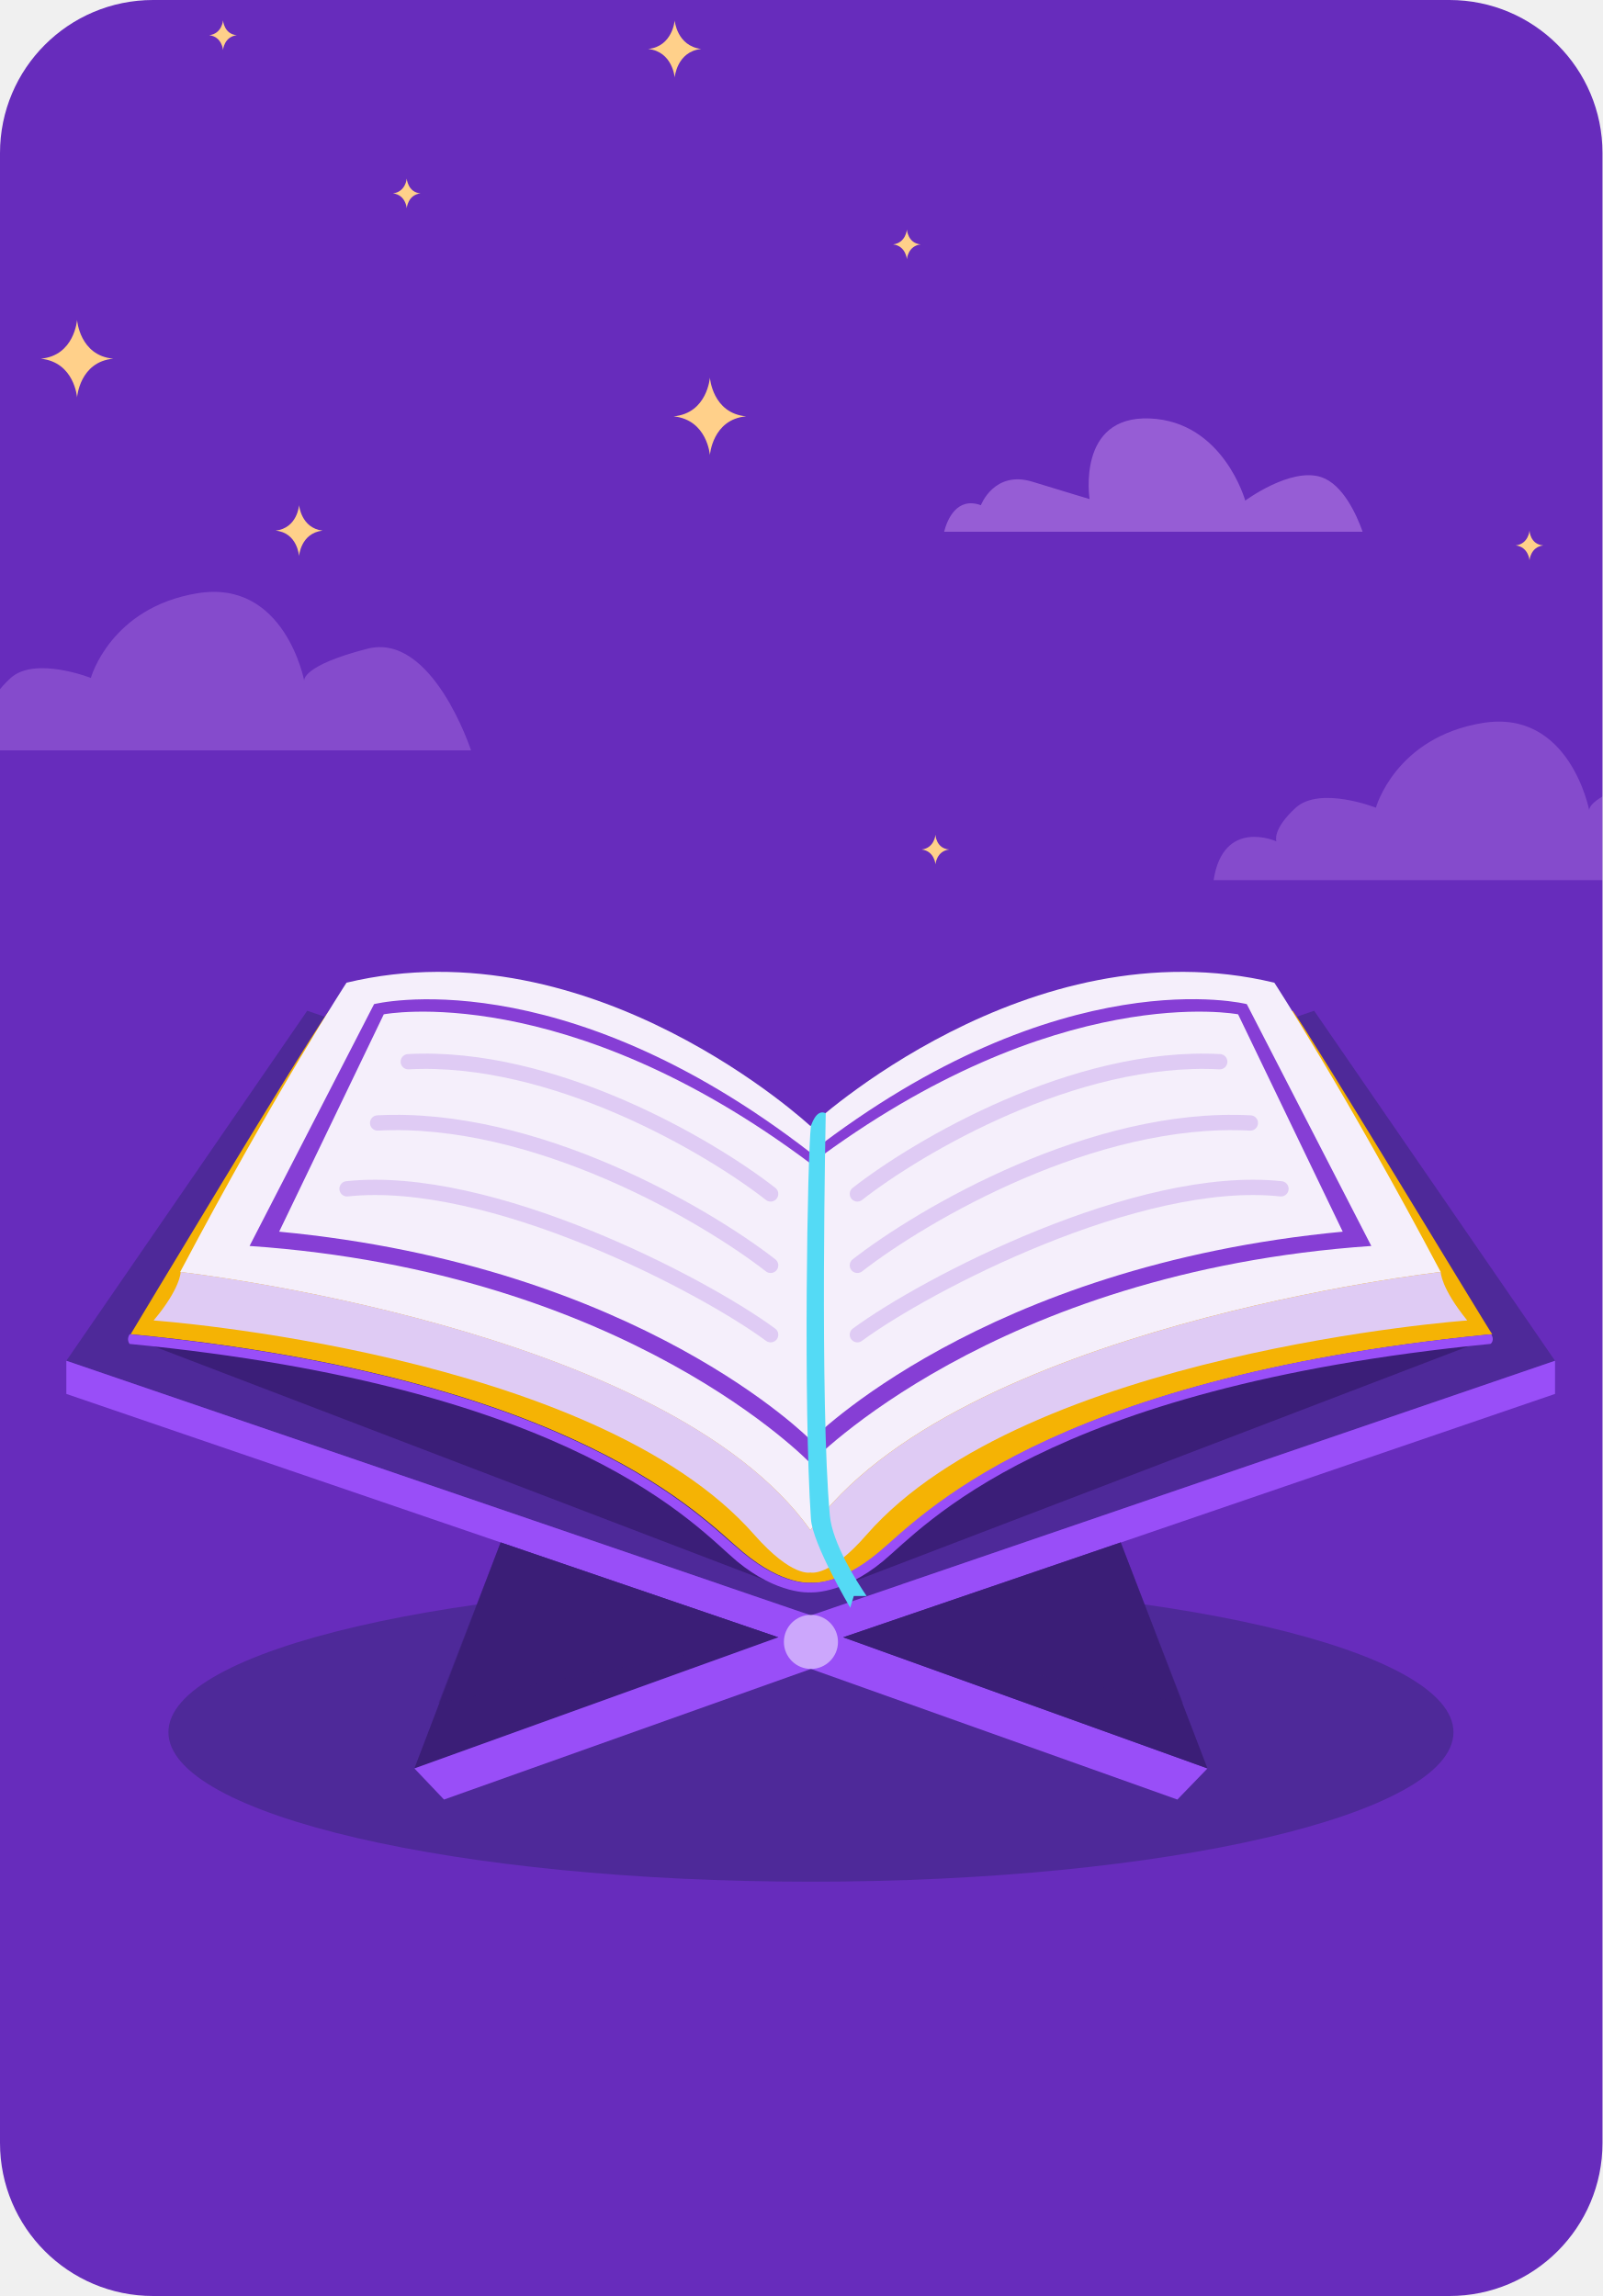
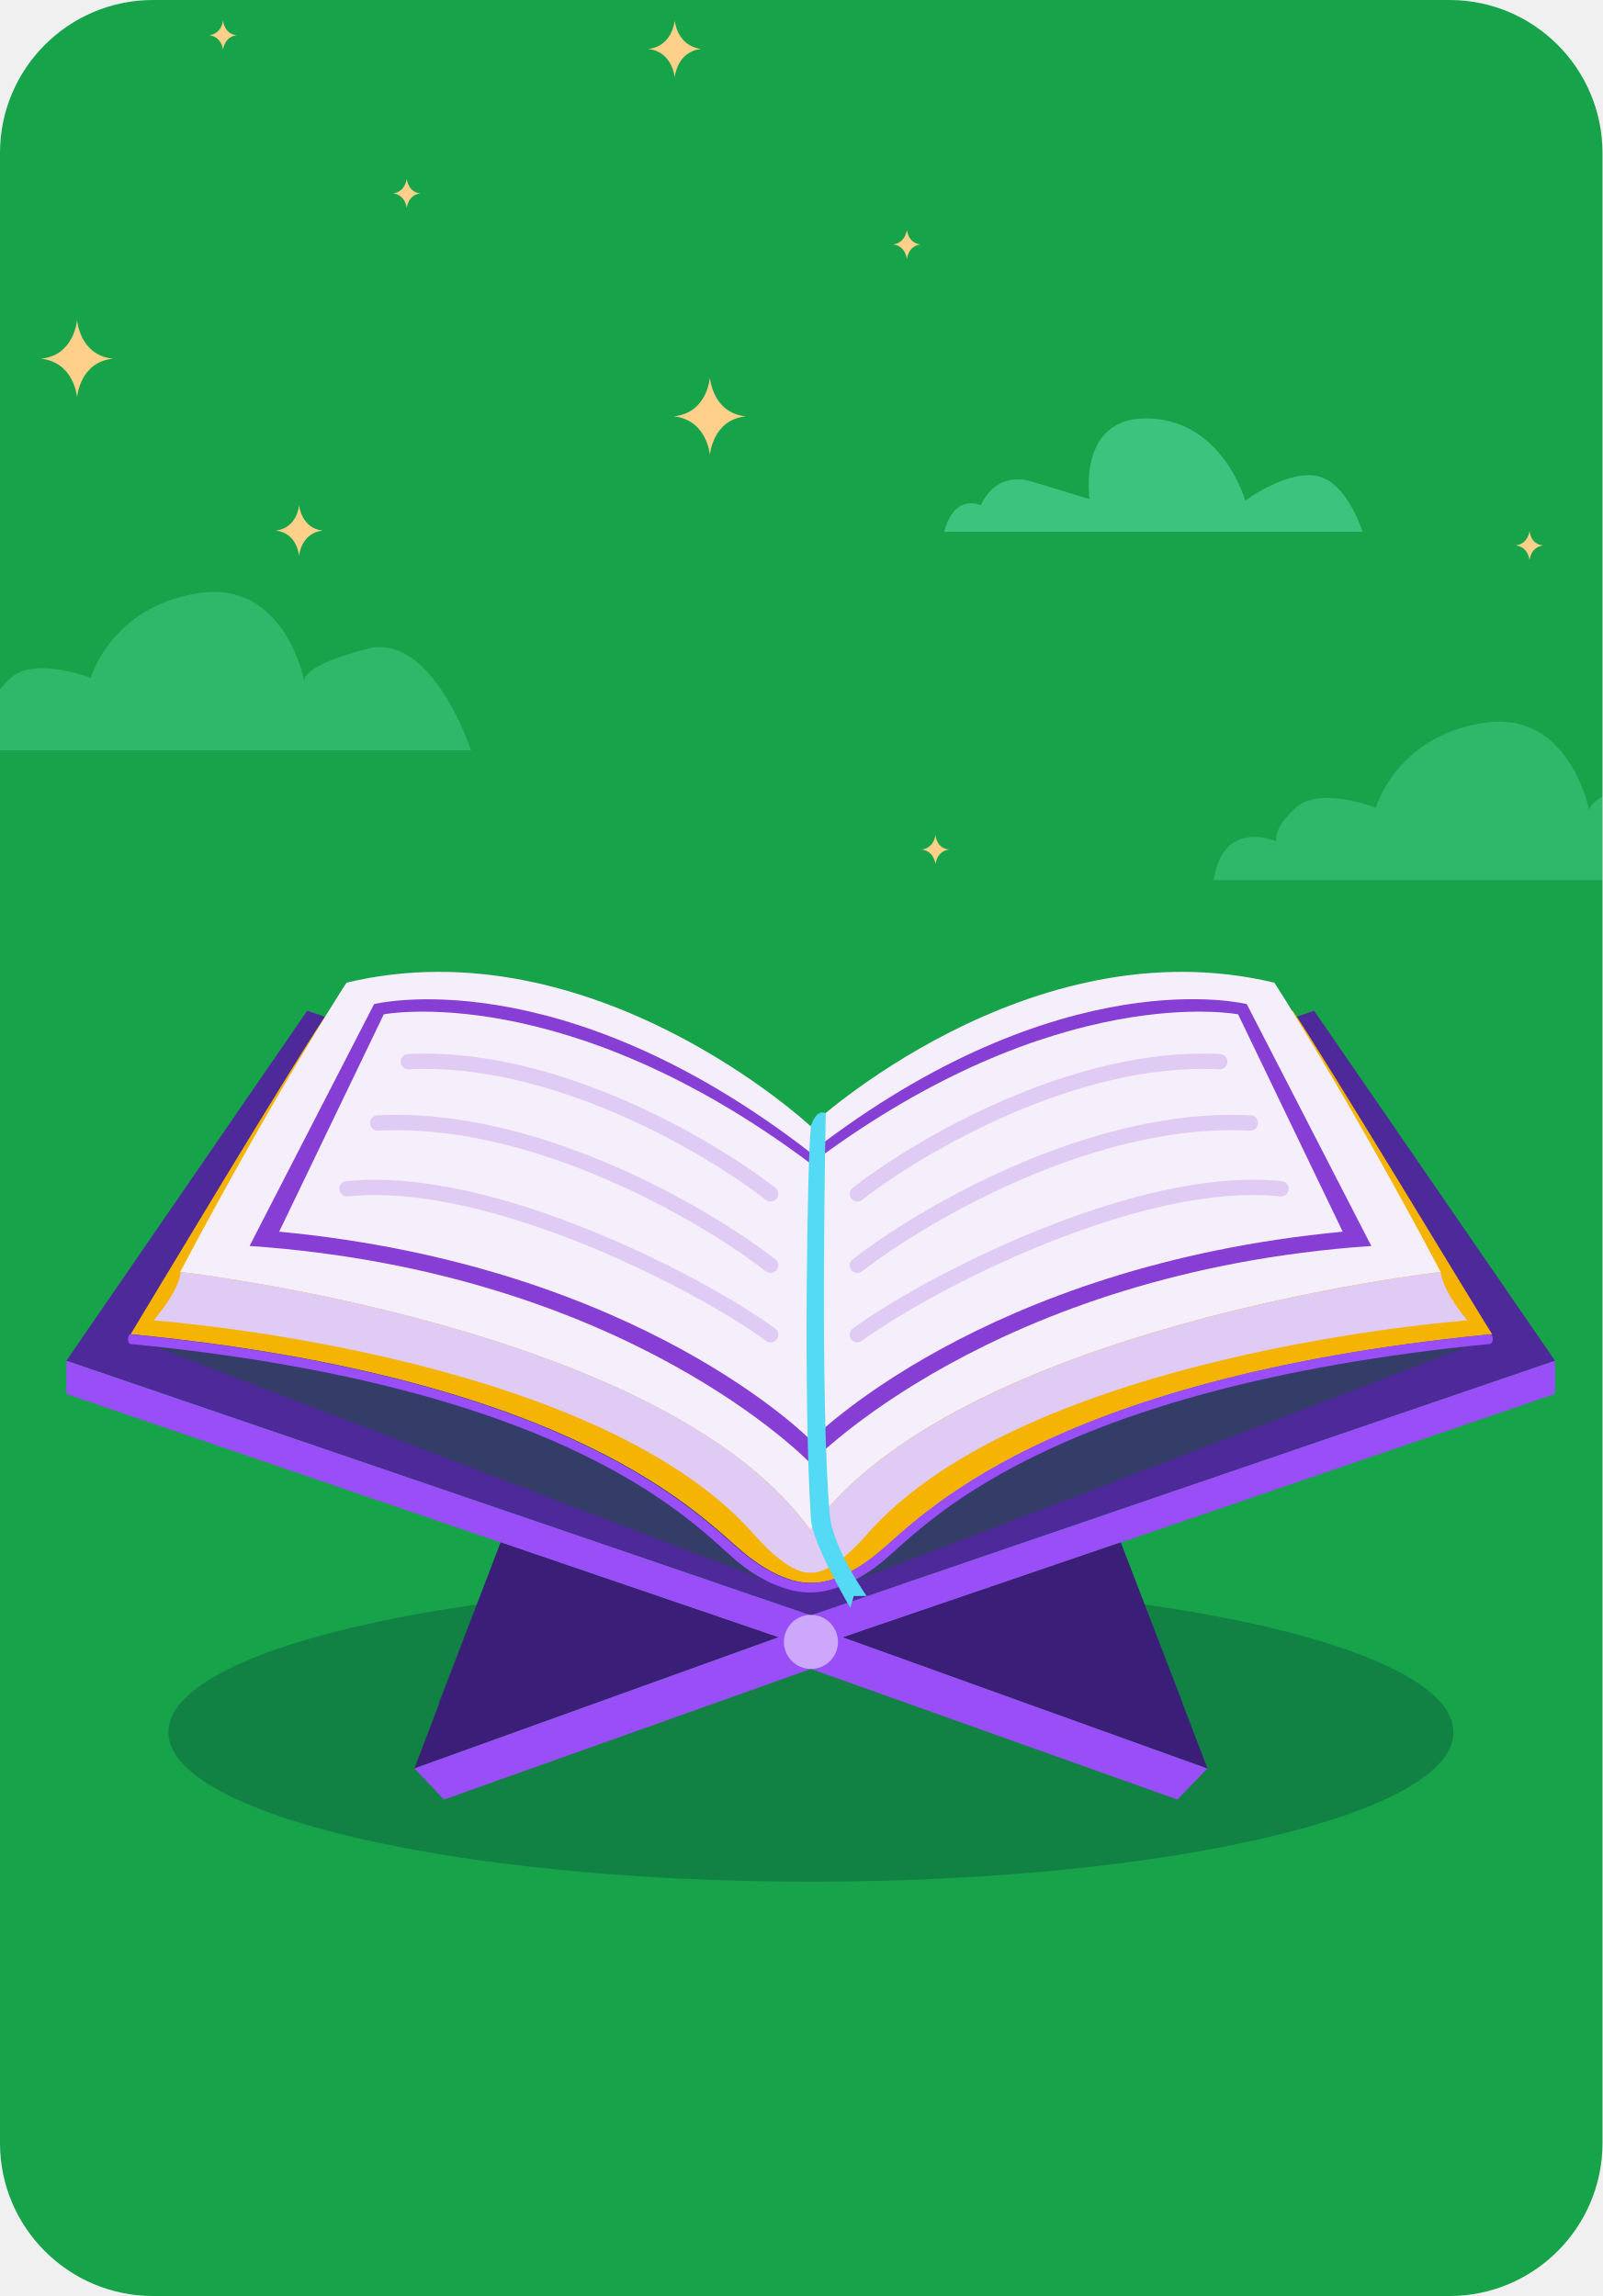
<svg xmlns="http://www.w3.org/2000/svg" width="314" height="450" viewBox="0 0 314 450" fill="none">
  <g clip-path="url(#clip0_1102_922)">
-     <rect width="314" height="450" rx="30" fill="#672CBC" />
+     <rect width="314" height="450" rx="30" fill="#16a34a" />
    <g style="mix-blend-mode:soft-light" opacity="0.5">
      <path d="M-14 147.07H92.3C92.3 147.07 84.7 123.77 71.9 127.17C59.1 130.47 59.6 133.37 59.6 133.37C59.6 133.37 55.8 113.47 38.7 116.27C21.6 119.07 17.8 132.87 17.8 132.87C17.8 132.87 6.9 128.57 2.1 132.87C-2.6 137.17 -1.7 139.47 -1.7 139.47C-1.7 139.47 -12.1 134.77 -14 147.07Z" fill="white" />
    </g>
    <g style="mix-blend-mode:soft-light" opacity="0.8">
      <path d="M267 104.216C265.8 100.816 263.1 94.916 258.9 93.516C252.9 91.516 244 98.116 244 98.116C244 98.116 239.7 82.616 225.3 82.016C210.9 81.416 213.5 97.816 213.5 97.816C213.5 97.816 209.8 96.716 202.3 94.416C194.8 92.116 192.2 99.016 192.2 99.016C187.5 97.316 185.6 101.816 185 104.216H267Z" fill="white" />
    </g>
    <path d="M43.7 4C43.7 4 43.5 6.6 41 6.9C43.5 7.2 43.7 9.8 43.7 9.8C43.7 9.8 43.9 7.2 46.4 6.9C43.9 6.7 43.7 4 43.7 4Z" fill="#FFD08A" />
    <path d="M177.7 45C177.7 45 177.5 47.6 175 47.9C177.5 48.2 177.7 50.8 177.7 50.8C177.7 50.8 177.9 48.2 180.4 47.9C177.9 47.7 177.7 45 177.7 45Z" fill="#FFD08A" />
    <path d="M79.7 35C79.7 35 79.5 37.6 77 37.9C79.5 38.2 79.7 40.8 79.7 40.8C79.7 40.8 79.9 38.2 82.4 37.9C79.9 37.7 79.7 35 79.7 35Z" fill="#FFD08A" />
    <path d="M299.7 104C299.7 104 299.5 106.6 297 106.9C299.5 107.2 299.7 109.8 299.7 109.8C299.7 109.8 299.9 107.2 302.4 106.9C299.8 106.7 299.7 104 299.7 104Z" fill="#FFD08A" />
    <path d="M183.3 163.6C183.3 163.6 183.1 166.2 180.6 166.5C183.1 166.8 183.3 169.4 183.3 169.4C183.3 169.4 183.5 166.8 186 166.5C183.4 166.3 183.3 163.6 183.3 163.6Z" fill="#FFD08A" />
    <path d="M139.1 74C139.1 74 138.6 81 132 81.6C138.6 82.3 139.1 89.2 139.1 89.2C139.1 89.2 139.6 82.2 146.2 81.6C139.6 81 139.1 74 139.1 74Z" fill="#FFD08A" />
    <path d="M15.1 62.7C15.1 62.7 14.6 69.7 8 70.3C14.6 71 15.1 77.9 15.1 77.9C15.1 77.9 15.6 70.9 22.2 70.3C15.6 69.7 15.1 62.7 15.1 62.7Z" fill="#FFD08A" />
    <path d="M132.2 4C132.2 4 131.8 9.1 127 9.6C131.8 10.1 132.2 15.2 132.2 15.2C132.2 15.2 132.6 10.1 137.4 9.6C132.6 9 132.2 4 132.2 4Z" fill="#FFD08A" />
    <path d="M58.6 99C58.6 99 58.3 103.5 54 104C58.3 104.4 58.6 109 58.6 109C58.6 109 58.9 104.5 63.2 104C59 103.5 58.6 99 58.6 99Z" fill="#FFD08A" />
    <path d="M99.5 198.9C99.5 198.9 99.2 203.4 94.9 203.9C99.2 204.3 99.5 208.9 99.5 208.9C99.5 208.9 99.8 204.4 104.1 203.9C99.8 203.4 99.5 198.9 99.5 198.9Z" fill="#FFD08A" />
    <g style="mix-blend-mode:soft-light" opacity="0.5">
      <path d="M237.8 172.5H344.1C344.1 172.5 336.5 149.2 323.7 152.6C310.9 155.9 311.4 158.8 311.4 158.8C311.4 158.8 307.6 138.9 290.5 141.7C273.4 144.5 269.6 158.3 269.6 158.3C269.6 158.3 258.7 154 253.9 158.3C249.2 162.6 250.1 164.9 250.1 164.9C250.1 164.9 239.7 160.2 237.8 172.5Z" fill="white" />
    </g>
    <path opacity="0.25" d="M158.9 368.8C228.433 368.8 284.8 355.682 284.8 339.5C284.8 323.318 228.433 310.2 158.9 310.2C89.367 310.2 33 323.318 33 339.5C33 355.682 89.367 368.8 158.9 368.8Z" fill="#042030" />
    <path d="M257.5 198.1L158.9 231.8L60.2 198.1L13 266.7L158.9 316.6L304.7 266.7L257.5 198.1Z" fill="#4E2999" />
-     <path opacity="0.45" d="M30.2 263.9L151.2 310.2L109.6 269C109.6 269 41.3 252.5 30.2 263.9Z" fill="#240F4F" />
-     <path opacity="0.45" d="M287.6 263.9L166.6 310.2L208.2 269C208.1 269 276.4 252.5 287.6 263.9Z" fill="#240F4F" />
+     <path opacity="0.45" d="M30.2 263.9L151.2 310.2L109.6 269C109.6 269 41.3 252.5 30.2 263.9Z" fill="#14532d" />
+     <path opacity="0.45" d="M287.6 263.9L166.6 310.2L208.2 269C208.1 269 276.4 252.5 287.6 263.9Z" fill="#14532d" />
    <path d="M158.9 316.6L13 266.7V273.2L158.9 323.1L304.7 273.2V266.7L158.9 316.6Z" fill="#994EF8" />
    <path d="M81.2 346.6L98.1 302.3L152.5 320.9L81.2 346.6Z" fill="#3B1E77" />
    <path opacity="0.45" d="M85.9 333.8L152.5 320.9L98.1 302.3L85.9 333.8Z" fill="#3B1E77" />
    <path d="M158.9 318.6L81.2 346.6L87 352.7L158.9 327.1L230.7 352.7L236.6 346.6L158.9 318.6Z" fill="#994EF8" />
    <path d="M236.6 346.6L219.6 302.3L165.2 320.9L236.6 346.6Z" fill="#3B1E77" />
    <path opacity="0.45" d="M231.8 333.8L165.2 320.9L219.6 302.3L231.8 333.8Z" fill="#3B1E77" />
    <path d="M158.9 327.1C161.827 327.1 164.2 324.727 164.2 321.8C164.2 318.873 161.827 316.5 158.9 316.5C155.973 316.5 153.6 318.873 153.6 321.8C153.6 324.727 155.973 327.1 158.9 327.1Z" fill="white" fill-opacity="0.5" />
    <path d="M253.3 198.1L158.9 245.1L64.5 198.1C60.2 203.8 25.6 261.5 25.6 261.5C26 261.5 26.3 261.6 26.7 261.6C113.5 270.3 137.6 297.6 145.6 304.2C153.6 310.9 159 310.2 159 310.2C159 310.2 164.4 310.9 172.4 304.2C180.4 297.6 204.5 270.3 291.3 261.6C291.7 261.6 292 261.5 292.4 261.5C292.2 261.5 257.5 203.9 253.3 198.1Z" fill="#F5B304" />
    <path d="M292.2 261.5C291.8 261.5 291.5 261.6 291.1 261.6C204.3 270.3 180.2 297.6 172.2 304.2C164.2 310.9 158.8 310.2 158.8 310.2C158.8 310.2 153.4 310.9 145.4 304.2C137.4 297.6 113.3 270.3 26.5 261.6C26.1 261.6 25.8 261.5 25.4 261.5C24.7 262.6 25.4 263.4 25.4 263.4C113.1 271.9 136.4 299.3 144.4 306C152.4 312.6 158.7 312.1 158.7 312.1C158.7 312.1 165 312.6 173 306C181 299.4 204.3 272 292 263.4C292.2 263.4 292.9 262.6 292.2 261.5Z" fill="#994EF8" />
    <path d="M249.7 192.6C201.4 181 158.8 220.7 158.8 220.7C158.8 220.7 116.2 181 67.9 192.6C67.9 192.6 54.2 213.6 35.3 249.3C35.3 249.3 130.4 260 158.8 299.9C187.2 260 282.3 249.3 282.3 249.3C263.4 213.6 249.7 192.6 249.7 192.6Z" fill="#F5EFFB" />
    <path d="M282.3 249.3C282.3 249.3 187.2 260 158.8 299.9C130.5 260 35.4 249.3 35.4 249.3C35.4 249.3 35.4 252.5 30.1 258.8C30.1 258.8 116.4 265 147.8 300.8C155.2 309.2 158.8 308.2 158.8 308.2C158.8 308.2 162.5 309.2 169.8 300.8C201.1 265 287.5 258.8 287.5 258.8C282.3 252.4 282.3 249.3 282.3 249.3Z" fill="#DFCBF4" />
    <path d="M244.3 196.8C244.3 196.8 208.2 187.6 158.8 225.9C109.5 187.7 73.3 196.8 73.3 196.8L48.9 244.2C123.1 249.3 158.8 286.8 158.8 286.8C158.8 286.8 194.5 249.3 268.7 244.2L244.3 196.8ZM158.9 282.3C158.9 282.3 125.5 248.1 54.7 241.4L75.2 198.8C75.2 198.8 110.7 191.9 158.9 228.1C207.1 191.9 242.6 198.8 242.6 198.8L263.1 241.4C192.3 248.1 158.9 282.3 158.9 282.3Z" fill="#863ED5" />
    <path opacity="0.2" d="M168 261.594C181.333 251.76 223 230 251 233" stroke="#863ED5" stroke-width="3" stroke-linecap="round" />
    <path opacity="0.2" d="M168 234C179.833 224.735 210.6 206.581 239 208.088" stroke="#863ED5" stroke-width="3" stroke-linecap="round" />
    <path opacity="0.2" d="M168 248C180.833 238.022 214.2 218.472 245 220.095" stroke="#863ED5" stroke-width="3" stroke-linecap="round" />
    <path opacity="0.2" d="M151 261.594C137.667 251.76 96 230 68 233" stroke="#863ED5" stroke-width="3" stroke-linecap="round" />
    <path opacity="0.2" d="M151 234C139.167 224.735 108.4 206.581 80 208.088" stroke="#863ED5" stroke-width="3" stroke-linecap="round" />
    <path opacity="0.2" d="M151 248C138.167 238.022 104.8 218.472 74 220.095" stroke="#863ED5" stroke-width="3" stroke-linecap="round" />
    <path d="M158.9 220.7C158.9 220.7 159.9 217.2 161.8 218.2C161.8 218.2 160.6 274.9 162.6 297C163.1 302.5 167.9 310 169.8 312.8H167.3L166.6 315.1C166.6 315.1 159.2 302.6 158.9 297.7C157.4 275.7 158.2 226 158.9 220.7Z" fill="#54DAF5" />
  </g>
  <defs>
    <clipPath id="clip0_1102_922">
      <rect width="314" height="450" fill="white" />
    </clipPath>
  </defs>
</svg>
